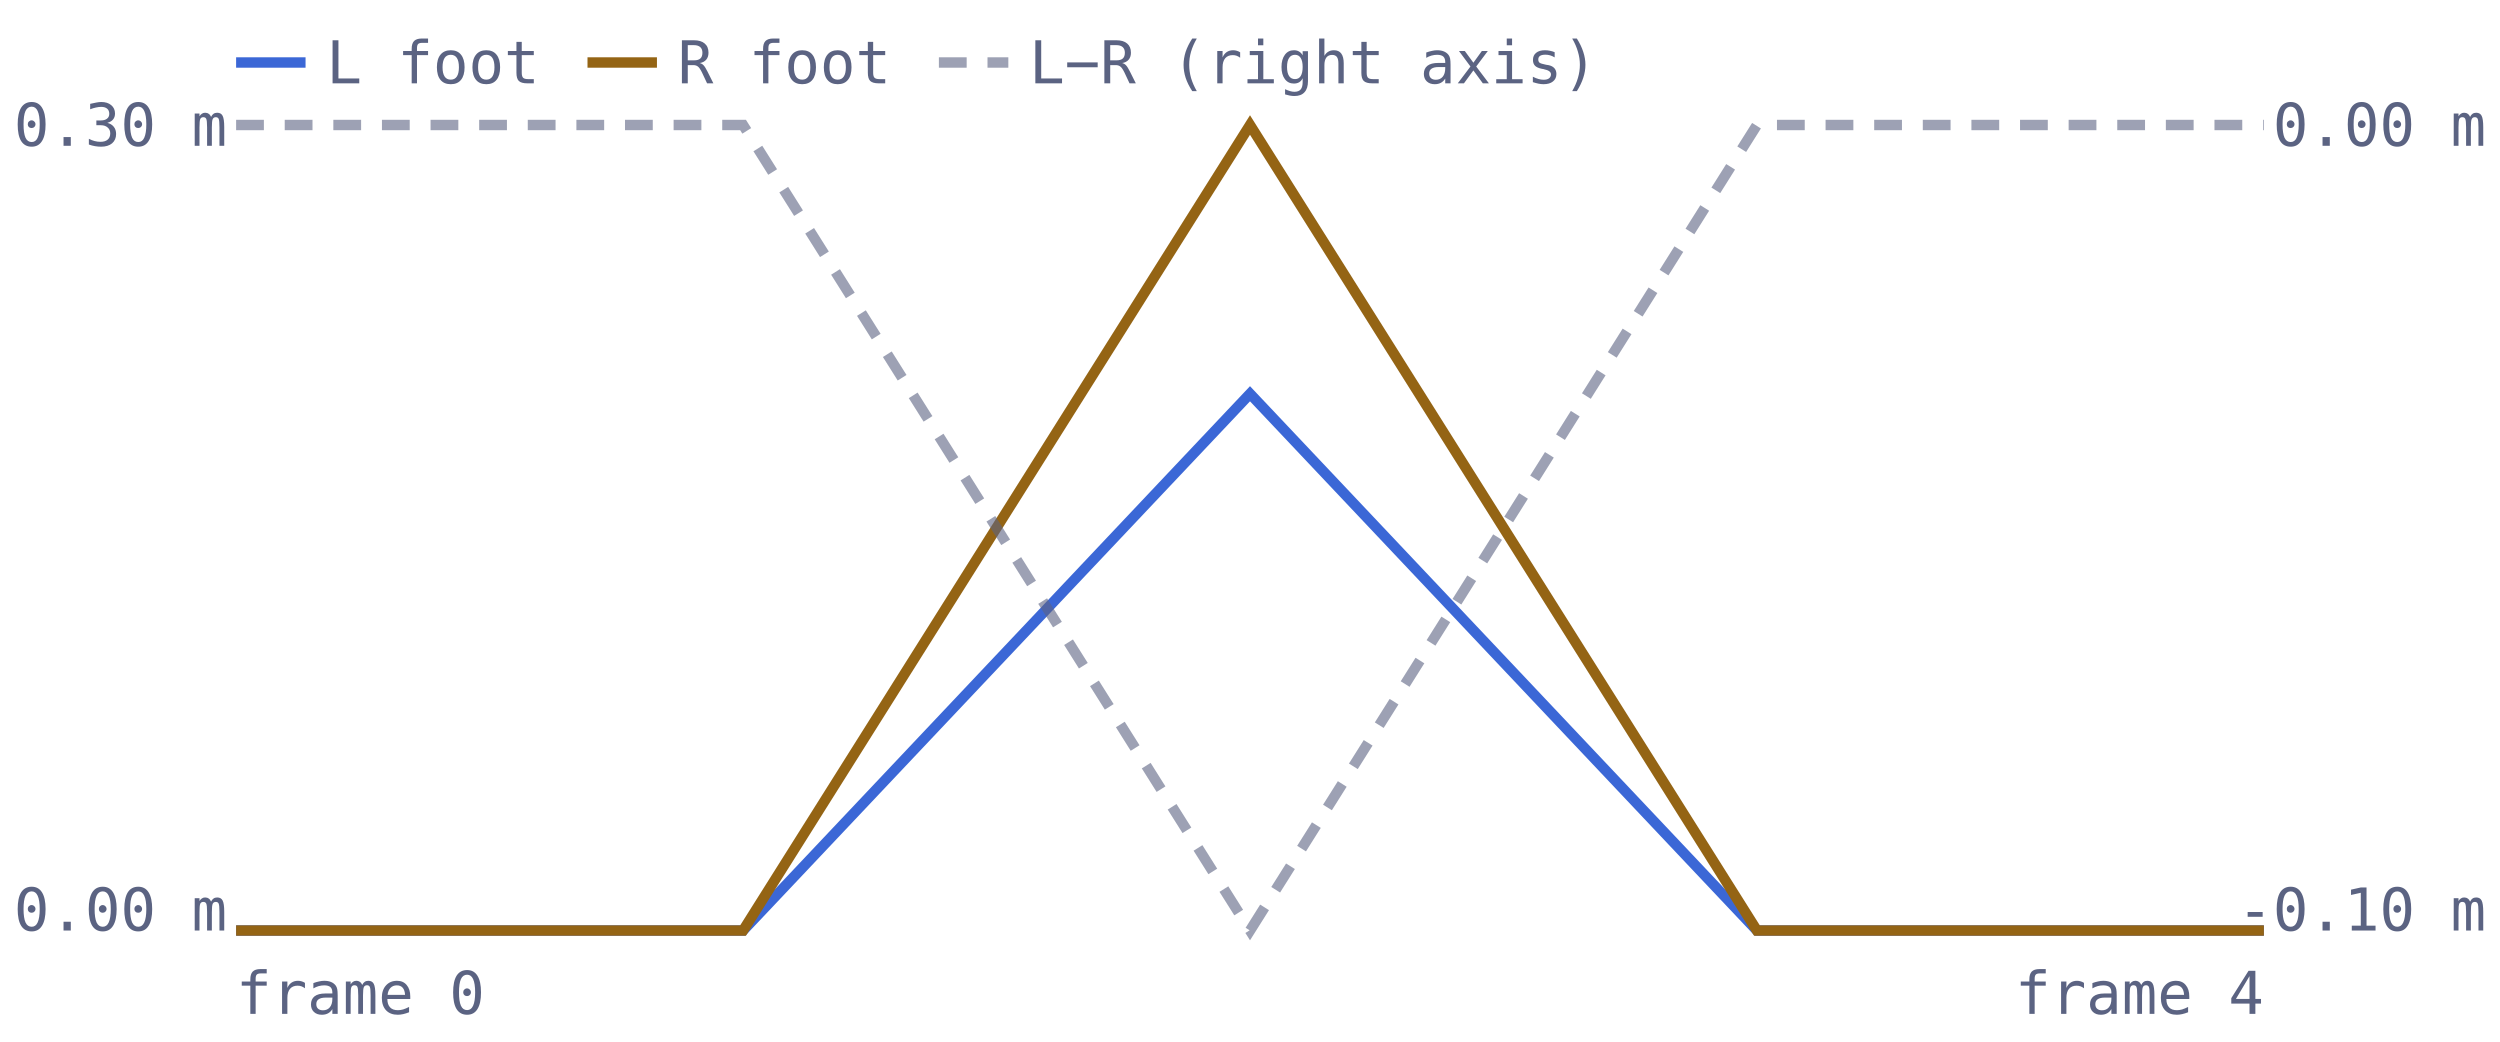
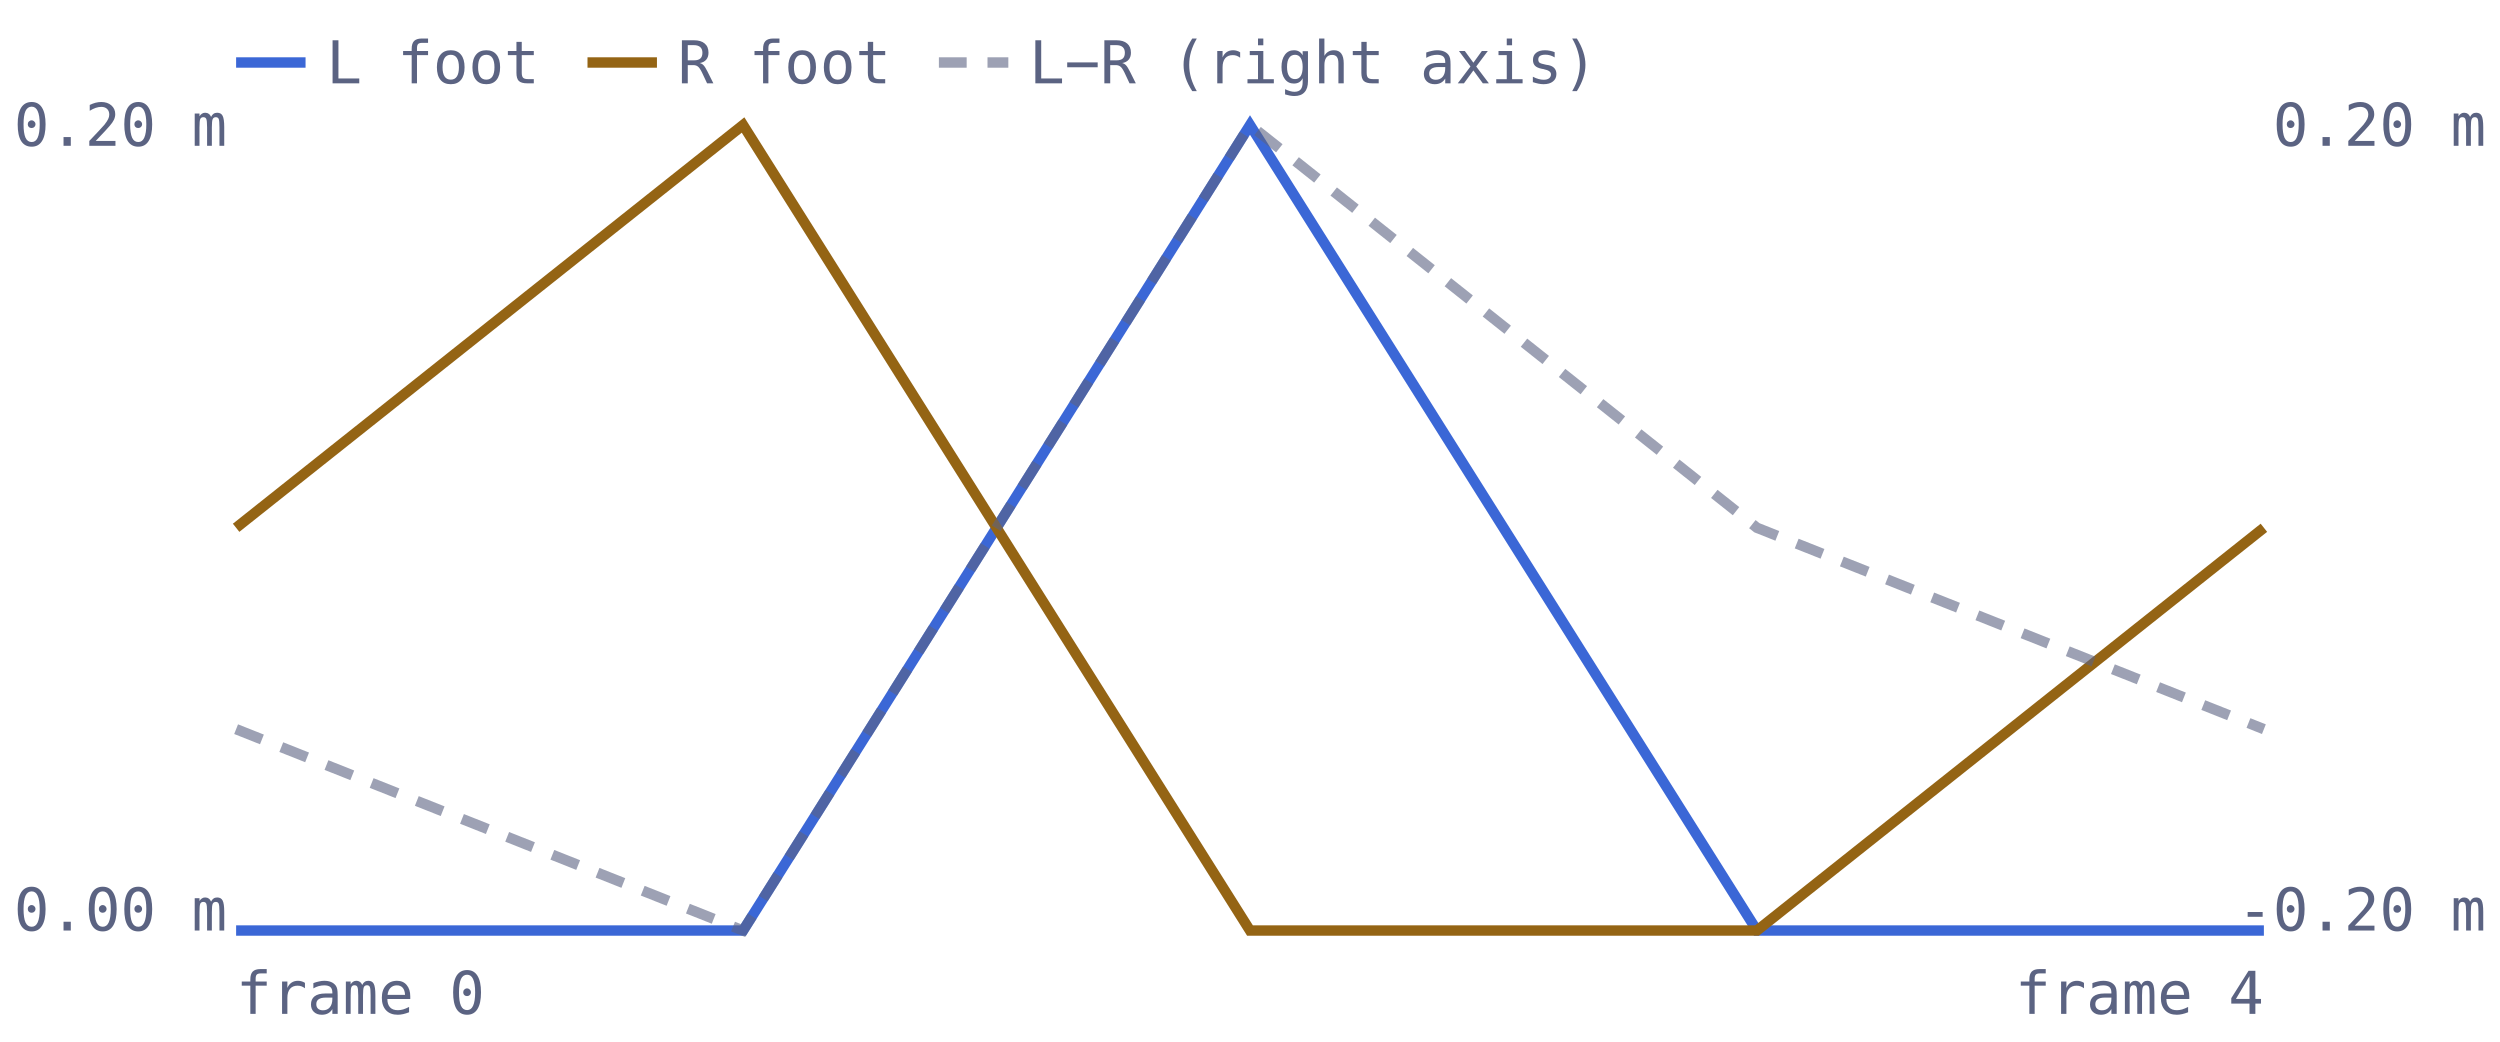
- <svg xmlns="http://www.w3.org/2000/svg" id="chart-foot-slide-after-foot-height" viewBox="0 0 360 150" width="100%" role="img" aria-label="acceptance-matrix — foot height relative to hips over frames 0 to 4: L foot, R foot 0.00 to 0.30 m; L−R -0.10 to 0.00 m on its own right-hand axis">
+ <svg xmlns="http://www.w3.org/2000/svg" id="chart-foot-slide-after-foot-height" viewBox="0 0 360 150" width="100%" role="img" aria-label="acceptance-matrix — foot height relative to hips over frames 0 to 4: L foot, R foot 0.00 to 0.20 m; L−R -0.20 to 0.20 m on its own right-hand axis">
  <style>#chart-foot-slide-after-foot-height .series-left,#chart-foot-slide-after-foot-height .series-right,#chart-foot-slide-after-foot-height .series-diff,#chart-foot-slide-after-foot-height .root-path{fill:none;stroke-width:1.5}#chart-foot-slide-after-foot-height .series-diff{opacity:.6;stroke-dasharray:4 3}#chart-foot-slide-after-foot-height text{font:8.5px ui-monospace,monospace}#chart-foot-slide-after-foot-height .series-left{stroke:var(--as-accent,#3b67d6)}#chart-foot-slide-after-foot-height .series-right{stroke:var(--as-warning,#946414)}#chart-foot-slide-after-foot-height .series-diff{stroke:var(--as-muted,#5b6382)}#chart-foot-slide-after-foot-height .root-path{stroke:var(--as-pass,#287a3b)}#chart-foot-slide-after-foot-height .pathdot{fill:var(--as-error,#cf3f5b)}#chart-foot-slide-after-foot-height text{fill:var(--as-muted,#5b6382)}@media (prefers-color-scheme:dark){#chart-foot-slide-after-foot-height .series-left{stroke:var(--as-accent,#7aa2f7)}#chart-foot-slide-after-foot-height .series-right{stroke:var(--as-warning,#e0af68)}#chart-foot-slide-after-foot-height .series-diff{stroke:var(--as-muted,#9099b2)}#chart-foot-slide-after-foot-height .root-path{stroke:var(--as-pass,#9ece6a)}#chart-foot-slide-after-foot-height .pathdot{fill:var(--as-error,#f7768e)}#chart-foot-slide-after-foot-height text{fill:var(--as-muted,#9099b2)}}</style>
  <line class="series-left" x1="34.0" x2="44.0" y1="9" y2="9" />
  <text class="legend" x="47.0" y="12.0">L foot</text>
  <line class="series-right" x1="84.6" x2="94.6" y1="9" y2="9" />
  <text class="legend" x="97.6" y="12.0">R foot</text>
  <line class="series-diff" x1="135.2" x2="145.2" y1="9" y2="9" />
  <text class="legend" x="148.2" y="12.0">L−R (right axis)</text>
-   <path class="series-left" d="M34.0,134.0L107.0,134.0L180.0,56.7L253.0,134.0L326.0,134.0" fill="none" />
-   <path class="series-right" d="M34.0,134.0L107.0,134.0L180.0,18.0L253.0,134.0L326.0,134.0" fill="none" />
-   <path class="series-diff" d="M34.0,18.0L107.0,18.0L180.0,134.0L253.0,18.0L326.0,18.0" fill="none" />
-   <text class="axis" x="2.0" y="21.0">0.30 m</text>
+   <path class="series-left" d="M34.0,134.0L107.0,134.0L180.0,18.0L253.0,134.0L326.0,134.0" fill="none" />
+   <path class="series-right" d="M34.0,76.0L107.0,18.0L180.0,134.0L253.0,134.0L326.0,76.0" fill="none" />
+   <path class="series-diff" d="M34.0,105.0L107.0,134.0L180.0,18.0L253.0,76.0L326.0,105.0" fill="none" />
+   <text class="axis" x="2.0" y="21.0">0.20 m</text>
  <text class="axis" x="2.0" y="134.0">0.00 m</text>
-   <text class="axis" x="358.0" y="21.0" text-anchor="end">0.00 m</text>
-   <text class="axis" x="358.0" y="134.0" text-anchor="end">-0.10 m</text>
+   <text class="axis" x="358.0" y="21.0" text-anchor="end">0.20 m</text>
+   <text class="axis" x="358.0" y="134.0" text-anchor="end">-0.20 m</text>
  <text class="axis" x="34.0" y="146.0">frame 0</text>
  <text class="axis" x="326.0" y="146.0" text-anchor="end">frame 4</text>
</svg>
